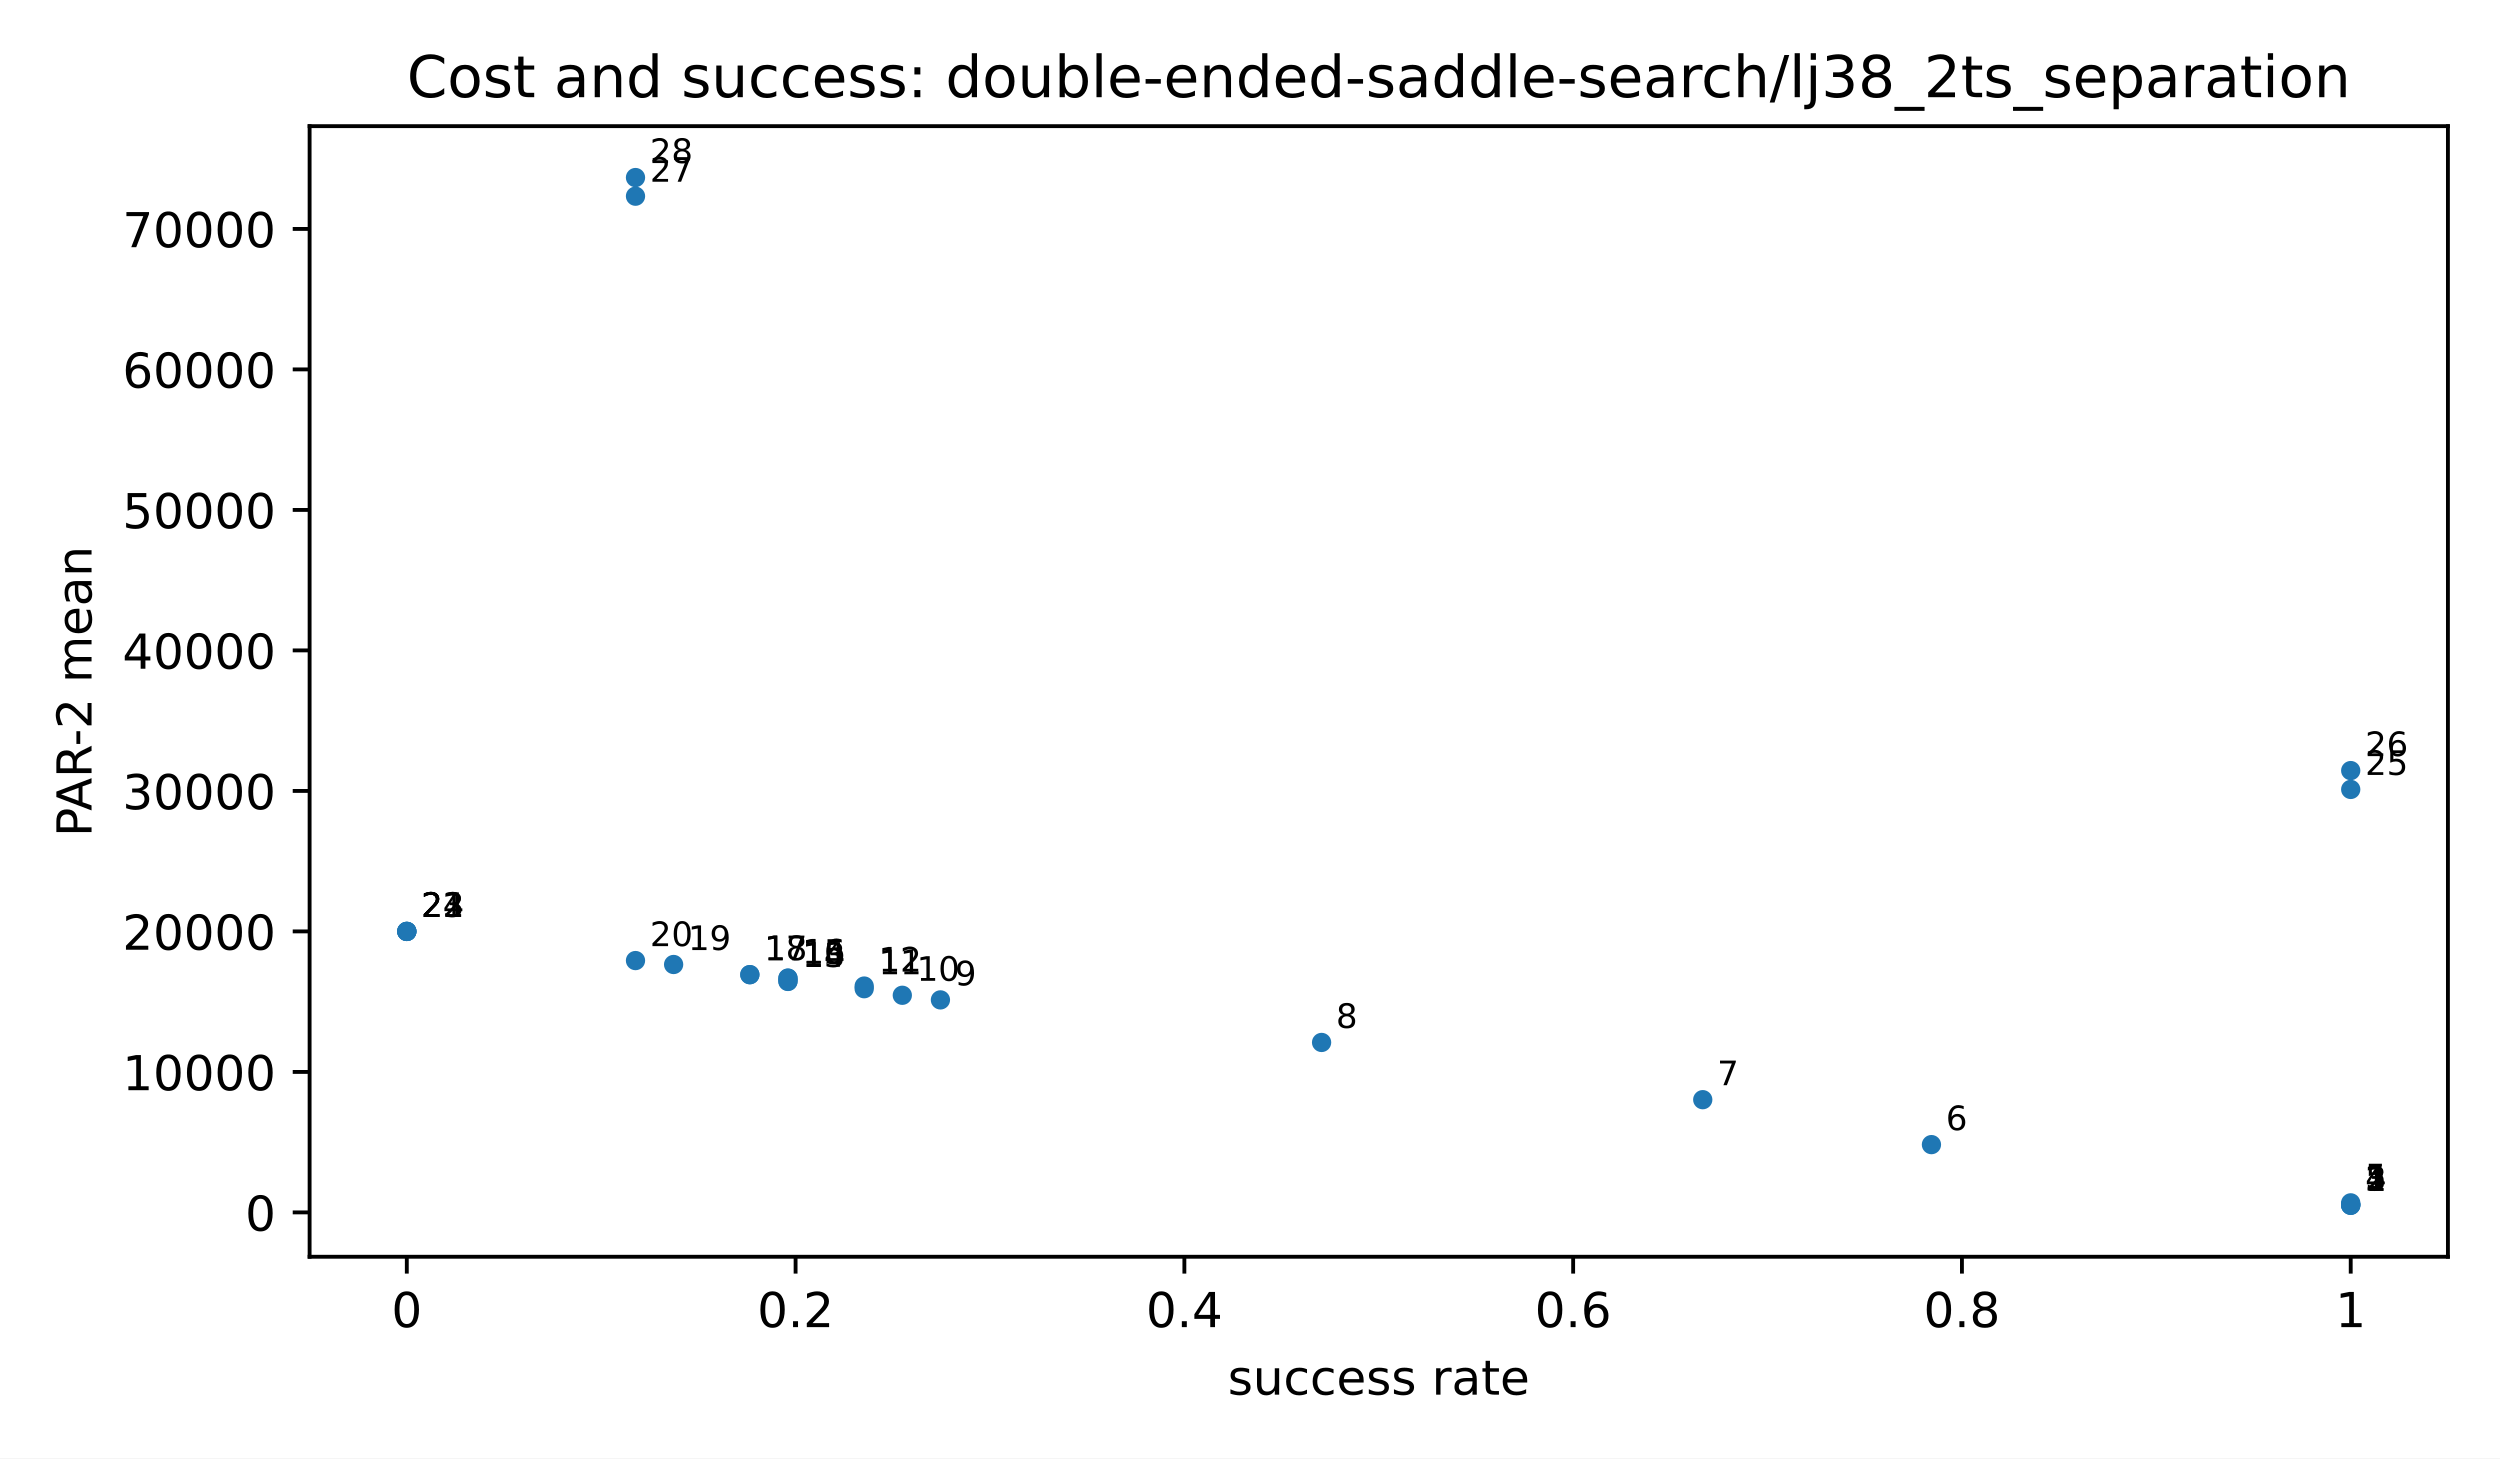
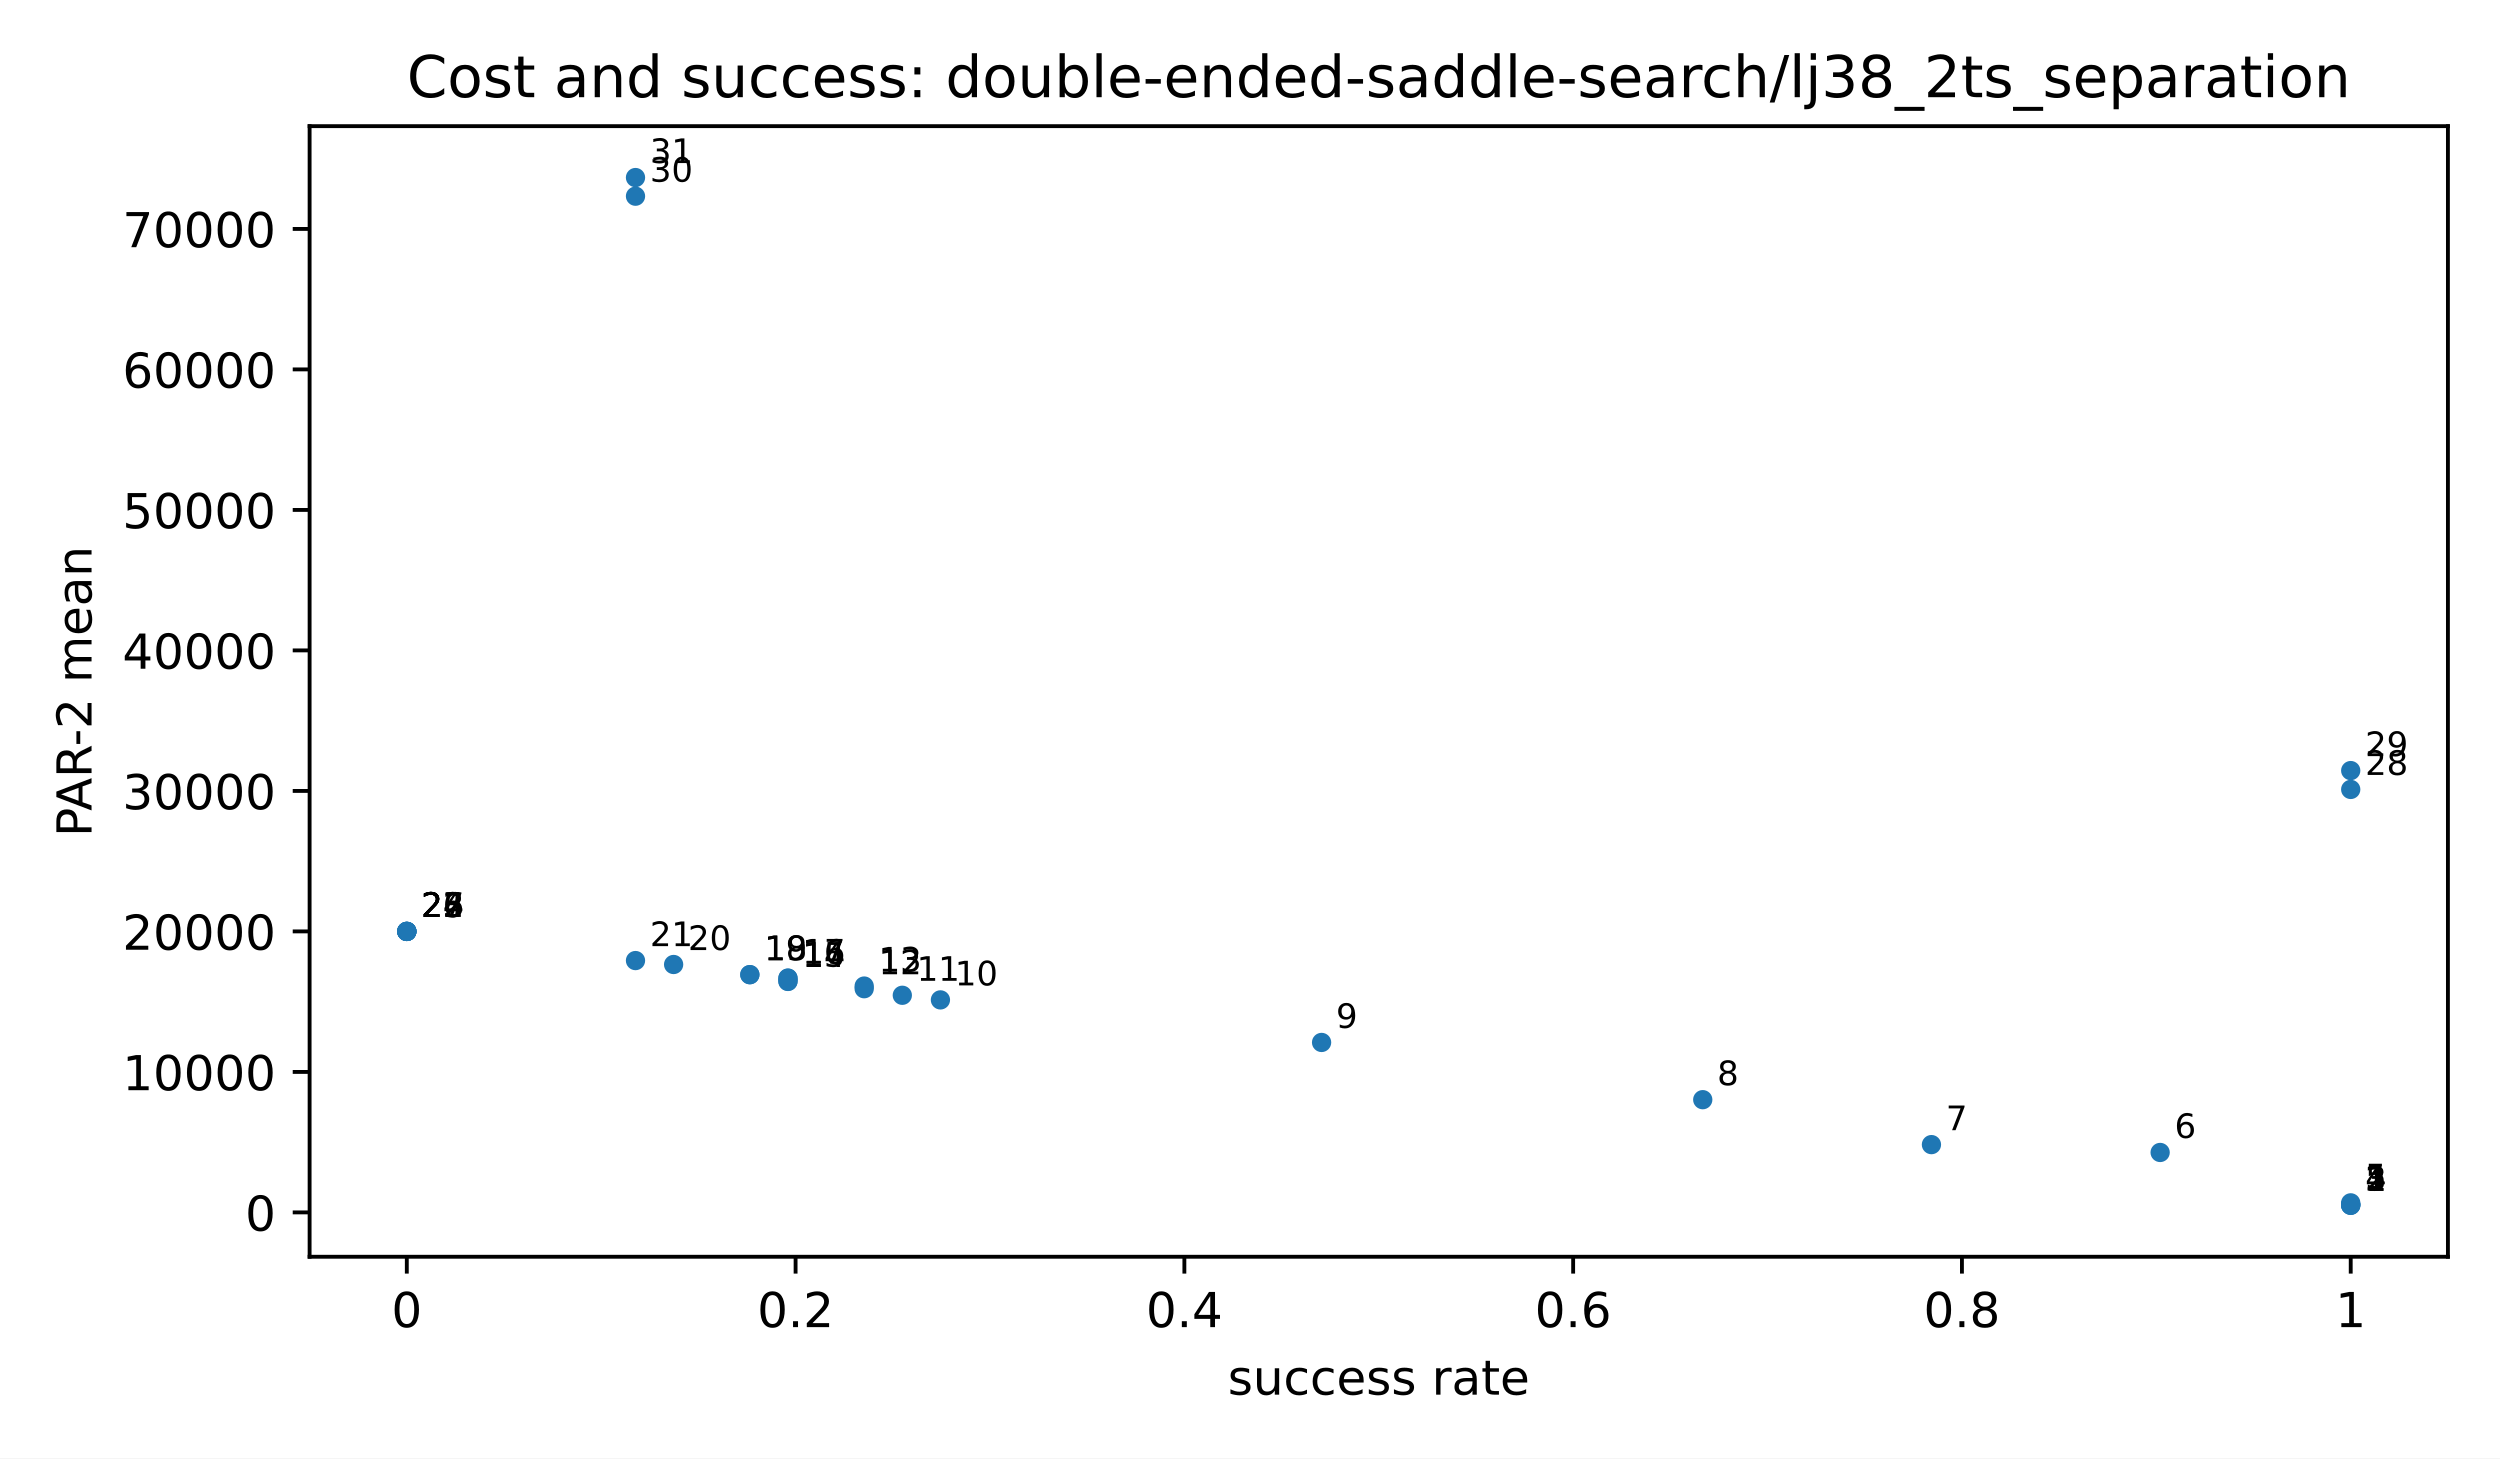
<svg xmlns="http://www.w3.org/2000/svg" xmlns:xlink="http://www.w3.org/1999/xlink" width="518.4pt" height="302.4pt" viewBox="0 0 518.4 302.4" version="1.1">
  <defs>
    <style type="text/css">*{stroke-linejoin: round; stroke-linecap: butt}</style>
  </defs>
  <g id="figure_1">
    <g id="patch_1">
      <path d="M 0 302.4  L 518.4 302.4  L 518.4 0  L 0 0  z " style="fill: #ffffff" />
    </g>
    <g id="axes_1">
      <g id="patch_2">
        <path d="M 64.2 260.6  L 507.6 260.6  L 507.6 26.16  L 64.2 26.16  z " style="fill: #ffffff" />
      </g>
      <g id="PathCollection_1">
        <defs>
          <path id="m2d8934182f" d="M 0 2  C 0.53 2 1.039 1.789 1.414 1.414  C 1.789 1.039 2 0.53 2 0  C 2 -0.53 1.789 -1.039 1.414 -1.414  C 1.039 -1.789 0.53 -2 0 -2  C -0.53 -2 -1.039 -1.789 -1.414 -1.414  C -1.789 -1.039 -2 -0.53 -2 0  C -2 0.53 -1.789 1.039 -1.414 1.414  C -1.039 1.789 -0.53 2 0 2  z " />
        </defs>
        <g clip-path="url(#p3300185fd4)">
          <use xlink:href="#m2d8934182f" x="487.445" y="249.944" style="fill: #1f77b4" />
          <use xlink:href="#m2d8934182f" x="487.445" y="249.893" style="fill: #1f77b4" />
          <use xlink:href="#m2d8934182f" x="487.445" y="249.88" style="fill: #1f77b4" />
          <use xlink:href="#m2d8934182f" x="487.445" y="249.763" style="fill: #1f77b4" />
          <use xlink:href="#m2d8934182f" x="487.445" y="249.422" style="fill: #1f77b4" />
+           <use xlink:href="#m2d8934182f" x="447.927" y="238.975" style="fill: #1f77b4" />
          <use xlink:href="#m2d8934182f" x="400.504" y="237.348" style="fill: #1f77b4" />
          <use xlink:href="#m2d8934182f" x="353.082" y="228.03" style="fill: #1f77b4" />
          <use xlink:href="#m2d8934182f" x="274.044" y="216.162" style="fill: #1f77b4" />
          <use xlink:href="#m2d8934182f" x="195.007" y="207.339" style="fill: #1f77b4" />
          <use xlink:href="#m2d8934182f" x="187.103" y="206.381" style="fill: #1f77b4" />
          <use xlink:href="#m2d8934182f" x="179.199" y="205.02" style="fill: #1f77b4" />
          <use xlink:href="#m2d8934182f" x="179.199" y="204.468" style="fill: #1f77b4" />
          <use xlink:href="#m2d8934182f" x="163.392" y="203.515" style="fill: #1f77b4" />
          <use xlink:href="#m2d8934182f" x="163.392" y="203.46" style="fill: #1f77b4" />
          <use xlink:href="#m2d8934182f" x="163.392" y="202.863" style="fill: #1f77b4" />
          <use xlink:href="#m2d8934182f" x="163.392" y="202.806" style="fill: #1f77b4" />
          <use xlink:href="#m2d8934182f" x="155.488" y="202.116" style="fill: #1f77b4" />
          <use xlink:href="#m2d8934182f" x="155.488" y="202.099" style="fill: #1f77b4" />
          <use xlink:href="#m2d8934182f" x="139.681" y="199.998" style="fill: #1f77b4" />
          <use xlink:href="#m2d8934182f" x="131.777" y="199.184" style="fill: #1f77b4" />
          <use xlink:href="#m2d8934182f" x="84.355" y="193.14" style="fill: #1f77b4" />
          <use xlink:href="#m2d8934182f" x="84.355" y="193.14" style="fill: #1f77b4" />
          <use xlink:href="#m2d8934182f" x="84.355" y="193.14" style="fill: #1f77b4" />
          <use xlink:href="#m2d8934182f" x="84.355" y="193.14" style="fill: #1f77b4" />
+           <use xlink:href="#m2d8934182f" x="84.355" y="193.14" style="fill: #1f77b4" />
+           <use xlink:href="#m2d8934182f" x="84.355" y="193.14" style="fill: #1f77b4" />
          <use xlink:href="#m2d8934182f" x="487.445" y="163.697" style="fill: #1f77b4" />
          <use xlink:href="#m2d8934182f" x="487.445" y="159.789" style="fill: #1f77b4" />
          <use xlink:href="#m2d8934182f" x="131.777" y="40.684" style="fill: #1f77b4" />
          <use xlink:href="#m2d8934182f" x="131.777" y="36.816" style="fill: #1f77b4" />
        </g>
      </g>
      <g id="matplotlib.axis_1">
        <g id="xtick_1">
          <g id="line2d_1">
            <defs>
              <path id="m8ea4d47d77" d="M 0 0  L 0 3.5  " style="stroke: #000000; stroke-width: 0.8" />
            </defs>
            <g>
              <use xlink:href="#m8ea4d47d77" x="84.355" y="260.6" style="stroke: #000000; stroke-width: 0.8" />
            </g>
          </g>
          <g id="text_1">
            <text style="font-size: 10px; font-family: 'DejaVu Sans', 'Bitstream Vera Sans', 'Computer Modern Sans Serif', 'Lucida Grande', 'Verdana', 'Geneva', 'Lucid', 'Arial', 'Helvetica', 'Avant Garde', sans-serif; text-anchor: middle" x="84.355" y="275.198" transform="rotate(-0 84.35455 275.1977)">0</text>
          </g>
        </g>
        <g id="xtick_2">
          <g id="line2d_2">
            <g>
              <use xlink:href="#m8ea4d47d77" x="164.973" y="260.6" style="stroke: #000000; stroke-width: 0.8" />
            </g>
          </g>
          <g id="text_2">
            <text style="font-size: 10px; font-family: 'DejaVu Sans', 'Bitstream Vera Sans', 'Computer Modern Sans Serif', 'Lucida Grande', 'Verdana', 'Geneva', 'Lucid', 'Arial', 'Helvetica', 'Avant Garde', sans-serif; text-anchor: middle" x="164.973" y="275.198" transform="rotate(-0 164.9727 275.1977)">0.2</text>
          </g>
        </g>
        <g id="xtick_3">
          <g id="line2d_3">
            <g>
              <use xlink:href="#m8ea4d47d77" x="245.591" y="260.6" style="stroke: #000000; stroke-width: 0.8" />
            </g>
          </g>
          <g id="text_3">
            <text style="font-size: 10px; font-family: 'DejaVu Sans', 'Bitstream Vera Sans', 'Computer Modern Sans Serif', 'Lucida Grande', 'Verdana', 'Geneva', 'Lucid', 'Arial', 'Helvetica', 'Avant Garde', sans-serif; text-anchor: middle" x="245.591" y="275.198" transform="rotate(-0 245.5909 275.1977)">0.4</text>
          </g>
        </g>
        <g id="xtick_4">
          <g id="line2d_4">
            <g>
              <use xlink:href="#m8ea4d47d77" x="326.209" y="260.6" style="stroke: #000000; stroke-width: 0.8" />
            </g>
          </g>
          <g id="text_4">
            <text style="font-size: 10px; font-family: 'DejaVu Sans', 'Bitstream Vera Sans', 'Computer Modern Sans Serif', 'Lucida Grande', 'Verdana', 'Geneva', 'Lucid', 'Arial', 'Helvetica', 'Avant Garde', sans-serif; text-anchor: middle" x="326.209" y="275.198" transform="rotate(-0 326.2091 275.1977)">0.6</text>
          </g>
        </g>
        <g id="xtick_5">
          <g id="line2d_5">
            <g>
              <use xlink:href="#m8ea4d47d77" x="406.827" y="260.6" style="stroke: #000000; stroke-width: 0.8" />
            </g>
          </g>
          <g id="text_5">
            <text style="font-size: 10px; font-family: 'DejaVu Sans', 'Bitstream Vera Sans', 'Computer Modern Sans Serif', 'Lucida Grande', 'Verdana', 'Geneva', 'Lucid', 'Arial', 'Helvetica', 'Avant Garde', sans-serif; text-anchor: middle" x="406.827" y="275.198" transform="rotate(-0 406.8273 275.1977)">0.8</text>
          </g>
        </g>
        <g id="xtick_6">
          <g id="line2d_6">
            <g>
              <use xlink:href="#m8ea4d47d77" x="487.445" y="260.6" style="stroke: #000000; stroke-width: 0.8" />
            </g>
          </g>
          <g id="text_6">
            <text style="font-size: 10px; font-family: 'DejaVu Sans', 'Bitstream Vera Sans', 'Computer Modern Sans Serif', 'Lucida Grande', 'Verdana', 'Geneva', 'Lucid', 'Arial', 'Helvetica', 'Avant Garde', sans-serif; text-anchor: middle" x="487.445" y="275.198" transform="rotate(-0 487.4455 275.1977)">1</text>
          </g>
        </g>
        <g id="text_7">
          <text style="font-size: 10px; font-family: 'DejaVu Sans', 'Bitstream Vera Sans', 'Computer Modern Sans Serif', 'Lucida Grande', 'Verdana', 'Geneva', 'Lucid', 'Arial', 'Helvetica', 'Avant Garde', sans-serif; text-anchor: middle" x="285.9" y="289.198" transform="rotate(-0 285.9 289.1977)">success rate</text>
        </g>
      </g>
      <g id="matplotlib.axis_2">
        <g id="ytick_1">
          <g id="line2d_7">
            <defs>
              <path id="md659df78fa" d="M 0 0  L -3.5 0  " style="stroke: #000000; stroke-width: 0.8" />
            </defs>
            <g>
              <use xlink:href="#md659df78fa" x="64.2" y="251.408" style="stroke: #000000; stroke-width: 0.8" />
            </g>
          </g>
          <g id="text_8">
            <text style="font-size: 10px; font-family: 'DejaVu Sans', 'Bitstream Vera Sans', 'Computer Modern Sans Serif', 'Lucida Grande', 'Verdana', 'Geneva', 'Lucid', 'Arial', 'Helvetica', 'Avant Garde', sans-serif; text-anchor: end" x="57.2" y="255.207" transform="rotate(-0 57.2 255.2073)">0</text>
          </g>
        </g>
        <g id="ytick_2">
          <g id="line2d_8">
            <g>
              <use xlink:href="#md659df78fa" x="64.2" y="222.274" style="stroke: #000000; stroke-width: 0.8" />
            </g>
          </g>
          <g id="text_9">
            <text style="font-size: 10px; font-family: 'DejaVu Sans', 'Bitstream Vera Sans', 'Computer Modern Sans Serif', 'Lucida Grande', 'Verdana', 'Geneva', 'Lucid', 'Arial', 'Helvetica', 'Avant Garde', sans-serif; text-anchor: end" x="57.2" y="226.073" transform="rotate(-0 57.2 226.0729)">10000</text>
          </g>
        </g>
        <g id="ytick_3">
          <g id="line2d_9">
            <g>
              <use xlink:href="#md659df78fa" x="64.2" y="193.14" style="stroke: #000000; stroke-width: 0.8" />
            </g>
          </g>
          <g id="text_10">
            <text style="font-size: 10px; font-family: 'DejaVu Sans', 'Bitstream Vera Sans', 'Computer Modern Sans Serif', 'Lucida Grande', 'Verdana', 'Geneva', 'Lucid', 'Arial', 'Helvetica', 'Avant Garde', sans-serif; text-anchor: end" x="57.2" y="196.939" transform="rotate(-0 57.2 196.9386)">20000</text>
          </g>
        </g>
        <g id="ytick_4">
          <g id="line2d_10">
            <g>
              <use xlink:href="#md659df78fa" x="64.2" y="164.005" style="stroke: #000000; stroke-width: 0.8" />
            </g>
          </g>
          <g id="text_11">
            <text style="font-size: 10px; font-family: 'DejaVu Sans', 'Bitstream Vera Sans', 'Computer Modern Sans Serif', 'Lucida Grande', 'Verdana', 'Geneva', 'Lucid', 'Arial', 'Helvetica', 'Avant Garde', sans-serif; text-anchor: end" x="57.2" y="167.804" transform="rotate(-0 57.2 167.8042)">30000</text>
          </g>
        </g>
        <g id="ytick_5">
          <g id="line2d_11">
            <g>
              <use xlink:href="#md659df78fa" x="64.2" y="134.871" style="stroke: #000000; stroke-width: 0.8" />
            </g>
          </g>
          <g id="text_12">
            <text style="font-size: 10px; font-family: 'DejaVu Sans', 'Bitstream Vera Sans', 'Computer Modern Sans Serif', 'Lucida Grande', 'Verdana', 'Geneva', 'Lucid', 'Arial', 'Helvetica', 'Avant Garde', sans-serif; text-anchor: end" x="57.2" y="138.67" transform="rotate(-0 57.2 138.6699)">40000</text>
          </g>
        </g>
        <g id="ytick_6">
          <g id="line2d_12">
            <g>
              <use xlink:href="#md659df78fa" x="64.2" y="105.737" style="stroke: #000000; stroke-width: 0.8" />
            </g>
          </g>
          <g id="text_13">
            <text style="font-size: 10px; font-family: 'DejaVu Sans', 'Bitstream Vera Sans', 'Computer Modern Sans Serif', 'Lucida Grande', 'Verdana', 'Geneva', 'Lucid', 'Arial', 'Helvetica', 'Avant Garde', sans-serif; text-anchor: end" x="57.2" y="109.535" transform="rotate(-0 57.2 109.5355)">50000</text>
          </g>
        </g>
        <g id="ytick_7">
          <g id="line2d_13">
            <g>
              <use xlink:href="#md659df78fa" x="64.2" y="76.602" style="stroke: #000000; stroke-width: 0.8" />
            </g>
          </g>
          <g id="text_14">
            <text style="font-size: 10px; font-family: 'DejaVu Sans', 'Bitstream Vera Sans', 'Computer Modern Sans Serif', 'Lucida Grande', 'Verdana', 'Geneva', 'Lucid', 'Arial', 'Helvetica', 'Avant Garde', sans-serif; text-anchor: end" x="57.2" y="80.401" transform="rotate(-0 57.2 80.40113)">60000</text>
          </g>
        </g>
        <g id="ytick_8">
          <g id="line2d_14">
            <g>
              <use xlink:href="#md659df78fa" x="64.2" y="47.468" style="stroke: #000000; stroke-width: 0.8" />
            </g>
          </g>
          <g id="text_15">
            <text style="font-size: 10px; font-family: 'DejaVu Sans', 'Bitstream Vera Sans', 'Computer Modern Sans Serif', 'Lucida Grande', 'Verdana', 'Geneva', 'Lucid', 'Arial', 'Helvetica', 'Avant Garde', sans-serif; text-anchor: end" x="57.2" y="51.267" transform="rotate(-0 57.2 51.26677)">70000</text>
          </g>
        </g>
        <g id="text_16">
          <text style="font-size: 10px; font-family: 'DejaVu Sans', 'Bitstream Vera Sans', 'Computer Modern Sans Serif', 'Lucida Grande', 'Verdana', 'Geneva', 'Lucid', 'Arial', 'Helvetica', 'Avant Garde', sans-serif; text-anchor: middle" x="18.985" y="143.38" transform="rotate(-90 18.98516 143.38)">PAR-2 mean</text>
        </g>
      </g>
      <g id="patch_3">
        <path d="M 64.2 260.6  L 64.2 26.16  " style="fill: none; stroke: #000000; stroke-width: 0.8; stroke-linejoin: miter; stroke-linecap: square" />
      </g>
      <g id="patch_4">
        <path d="M 507.6 260.6  L 507.6 26.16  " style="fill: none; stroke: #000000; stroke-width: 0.8; stroke-linejoin: miter; stroke-linecap: square" />
      </g>
      <g id="patch_5">
        <path d="M 64.2 260.6  L 507.6 260.6  " style="fill: none; stroke: #000000; stroke-width: 0.8; stroke-linejoin: miter; stroke-linecap: square" />
      </g>
      <g id="patch_6">
        <path d="M 64.2 26.16  L 507.6 26.16  " style="fill: none; stroke: #000000; stroke-width: 0.8; stroke-linejoin: miter; stroke-linecap: square" />
      </g>
      <g id="text_17">
        <text style="font-size: 7px; font-family: 'DejaVu Sans', 'Bitstream Vera Sans', 'Computer Modern Sans Serif', 'Lucida Grande', 'Verdana', 'Geneva', 'Lucid', 'Arial', 'Helvetica', 'Avant Garde', sans-serif; text-anchor: start" x="490.445" y="246.944" transform="rotate(-0 490.4455 246.9436)">1</text>
      </g>
      <g id="text_18">
        <text style="font-size: 7px; font-family: 'DejaVu Sans', 'Bitstream Vera Sans', 'Computer Modern Sans Serif', 'Lucida Grande', 'Verdana', 'Geneva', 'Lucid', 'Arial', 'Helvetica', 'Avant Garde', sans-serif; text-anchor: start" x="490.445" y="246.893" transform="rotate(-0 490.4455 246.8925)">2</text>
      </g>
      <g id="text_19">
        <text style="font-size: 7px; font-family: 'DejaVu Sans', 'Bitstream Vera Sans', 'Computer Modern Sans Serif', 'Lucida Grande', 'Verdana', 'Geneva', 'Lucid', 'Arial', 'Helvetica', 'Avant Garde', sans-serif; text-anchor: start" x="490.445" y="246.88" transform="rotate(-0 490.4455 246.8799)">3</text>
      </g>
      <g id="text_20">
        <text style="font-size: 7px; font-family: 'DejaVu Sans', 'Bitstream Vera Sans', 'Computer Modern Sans Serif', 'Lucida Grande', 'Verdana', 'Geneva', 'Lucid', 'Arial', 'Helvetica', 'Avant Garde', sans-serif; text-anchor: start" x="490.445" y="246.763" transform="rotate(-0 490.4455 246.7634)">4</text>
      </g>
      <g id="text_21">
        <text style="font-size: 7px; font-family: 'DejaVu Sans', 'Bitstream Vera Sans', 'Computer Modern Sans Serif', 'Lucida Grande', 'Verdana', 'Geneva', 'Lucid', 'Arial', 'Helvetica', 'Avant Garde', sans-serif; text-anchor: start" x="490.445" y="246.422" transform="rotate(-0 490.4455 246.4221)">5</text>
      </g>
      <g id="text_22">
-         <text style="font-size: 7px; font-family: 'DejaVu Sans', 'Bitstream Vera Sans', 'Computer Modern Sans Serif', 'Lucida Grande', 'Verdana', 'Geneva', 'Lucid', 'Arial', 'Helvetica', 'Avant Garde', sans-serif; text-anchor: start" x="403.504" y="234.348" transform="rotate(-0 403.5043 234.3479)">6</text>
+         <text style="font-size: 7px; font-family: 'DejaVu Sans', 'Bitstream Vera Sans', 'Computer Modern Sans Serif', 'Lucida Grande', 'Verdana', 'Geneva', 'Lucid', 'Arial', 'Helvetica', 'Avant Garde', sans-serif; text-anchor: start" x="450.927" y="235.975" transform="rotate(-0 450.9267 235.9753)">6</text>
      </g>
      <g id="text_23">
-         <text style="font-size: 7px; font-family: 'DejaVu Sans', 'Bitstream Vera Sans', 'Computer Modern Sans Serif', 'Lucida Grande', 'Verdana', 'Geneva', 'Lucid', 'Arial', 'Helvetica', 'Avant Garde', sans-serif; text-anchor: start" x="356.082" y="225.03" transform="rotate(-0 356.0818 225.0298)">7</text>
+         <text style="font-size: 7px; font-family: 'DejaVu Sans', 'Bitstream Vera Sans', 'Computer Modern Sans Serif', 'Lucida Grande', 'Verdana', 'Geneva', 'Lucid', 'Arial', 'Helvetica', 'Avant Garde', sans-serif; text-anchor: start" x="403.504" y="234.348" transform="rotate(-0 403.5043 234.3479)">7</text>
      </g>
      <g id="text_24">
-         <text style="font-size: 7px; font-family: 'DejaVu Sans', 'Bitstream Vera Sans', 'Computer Modern Sans Serif', 'Lucida Grande', 'Verdana', 'Geneva', 'Lucid', 'Arial', 'Helvetica', 'Avant Garde', sans-serif; text-anchor: start" x="277.044" y="213.162" transform="rotate(-0 277.0444 213.1615)">8</text>
+         <text style="font-size: 7px; font-family: 'DejaVu Sans', 'Bitstream Vera Sans', 'Computer Modern Sans Serif', 'Lucida Grande', 'Verdana', 'Geneva', 'Lucid', 'Arial', 'Helvetica', 'Avant Garde', sans-serif; text-anchor: start" x="356.082" y="225.03" transform="rotate(-0 356.0818 225.0298)">8</text>
      </g>
      <g id="text_25">
-         <text style="font-size: 7px; font-family: 'DejaVu Sans', 'Bitstream Vera Sans', 'Computer Modern Sans Serif', 'Lucida Grande', 'Verdana', 'Geneva', 'Lucid', 'Arial', 'Helvetica', 'Avant Garde', sans-serif; text-anchor: start" x="198.007" y="204.339" transform="rotate(-0 198.007 204.3386)">9</text>
+         <text style="font-size: 7px; font-family: 'DejaVu Sans', 'Bitstream Vera Sans', 'Computer Modern Sans Serif', 'Lucida Grande', 'Verdana', 'Geneva', 'Lucid', 'Arial', 'Helvetica', 'Avant Garde', sans-serif; text-anchor: start" x="277.044" y="213.162" transform="rotate(-0 277.0444 213.1615)">9</text>
      </g>
      <g id="text_26">
-         <text style="font-size: 7px; font-family: 'DejaVu Sans', 'Bitstream Vera Sans', 'Computer Modern Sans Serif', 'Lucida Grande', 'Verdana', 'Geneva', 'Lucid', 'Arial', 'Helvetica', 'Avant Garde', sans-serif; text-anchor: start" x="190.103" y="203.381" transform="rotate(-0 190.1032 203.3813)">10</text>
+         <text style="font-size: 7px; font-family: 'DejaVu Sans', 'Bitstream Vera Sans', 'Computer Modern Sans Serif', 'Lucida Grande', 'Verdana', 'Geneva', 'Lucid', 'Arial', 'Helvetica', 'Avant Garde', sans-serif; text-anchor: start" x="198.007" y="204.339" transform="rotate(-0 198.007 204.3386)">10</text>
      </g>
      <g id="text_27">
-         <text style="font-size: 7px; font-family: 'DejaVu Sans', 'Bitstream Vera Sans', 'Computer Modern Sans Serif', 'Lucida Grande', 'Verdana', 'Geneva', 'Lucid', 'Arial', 'Helvetica', 'Avant Garde', sans-serif; text-anchor: start" x="182.199" y="202.02" transform="rotate(-0 182.1995 202.0198)">11</text>
+         <text style="font-size: 7px; font-family: 'DejaVu Sans', 'Bitstream Vera Sans', 'Computer Modern Sans Serif', 'Lucida Grande', 'Verdana', 'Geneva', 'Lucid', 'Arial', 'Helvetica', 'Avant Garde', sans-serif; text-anchor: start" x="190.103" y="203.381" transform="rotate(-0 190.1032 203.3813)">11</text>
      </g>
      <g id="text_28">
-         <text style="font-size: 7px; font-family: 'DejaVu Sans', 'Bitstream Vera Sans', 'Computer Modern Sans Serif', 'Lucida Grande', 'Verdana', 'Geneva', 'Lucid', 'Arial', 'Helvetica', 'Avant Garde', sans-serif; text-anchor: start" x="182.199" y="201.468" transform="rotate(-0 182.1995 201.4679)">12</text>
+         <text style="font-size: 7px; font-family: 'DejaVu Sans', 'Bitstream Vera Sans', 'Computer Modern Sans Serif', 'Lucida Grande', 'Verdana', 'Geneva', 'Lucid', 'Arial', 'Helvetica', 'Avant Garde', sans-serif; text-anchor: start" x="182.199" y="202.02" transform="rotate(-0 182.1995 202.0198)">12</text>
      </g>
      <g id="text_29">
-         <text style="font-size: 7px; font-family: 'DejaVu Sans', 'Bitstream Vera Sans', 'Computer Modern Sans Serif', 'Lucida Grande', 'Verdana', 'Geneva', 'Lucid', 'Arial', 'Helvetica', 'Avant Garde', sans-serif; text-anchor: start" x="166.392" y="200.515" transform="rotate(-0 166.392 200.515)">13</text>
+         <text style="font-size: 7px; font-family: 'DejaVu Sans', 'Bitstream Vera Sans', 'Computer Modern Sans Serif', 'Lucida Grande', 'Verdana', 'Geneva', 'Lucid', 'Arial', 'Helvetica', 'Avant Garde', sans-serif; text-anchor: start" x="182.199" y="201.468" transform="rotate(-0 182.1995 201.4679)">13</text>
      </g>
      <g id="text_30">
-         <text style="font-size: 7px; font-family: 'DejaVu Sans', 'Bitstream Vera Sans', 'Computer Modern Sans Serif', 'Lucida Grande', 'Verdana', 'Geneva', 'Lucid', 'Arial', 'Helvetica', 'Avant Garde', sans-serif; text-anchor: start" x="166.392" y="200.46" transform="rotate(-0 166.392 200.4602)">14</text>
+         <text style="font-size: 7px; font-family: 'DejaVu Sans', 'Bitstream Vera Sans', 'Computer Modern Sans Serif', 'Lucida Grande', 'Verdana', 'Geneva', 'Lucid', 'Arial', 'Helvetica', 'Avant Garde', sans-serif; text-anchor: start" x="166.392" y="200.515" transform="rotate(-0 166.392 200.515)">14</text>
      </g>
      <g id="text_31">
-         <text style="font-size: 7px; font-family: 'DejaVu Sans', 'Bitstream Vera Sans', 'Computer Modern Sans Serif', 'Lucida Grande', 'Verdana', 'Geneva', 'Lucid', 'Arial', 'Helvetica', 'Avant Garde', sans-serif; text-anchor: start" x="166.392" y="199.863" transform="rotate(-0 166.392 199.8626)">15</text>
+         <text style="font-size: 7px; font-family: 'DejaVu Sans', 'Bitstream Vera Sans', 'Computer Modern Sans Serif', 'Lucida Grande', 'Verdana', 'Geneva', 'Lucid', 'Arial', 'Helvetica', 'Avant Garde', sans-serif; text-anchor: start" x="166.392" y="200.46" transform="rotate(-0 166.392 200.4602)">15</text>
      </g>
      <g id="text_32">
-         <text style="font-size: 7px; font-family: 'DejaVu Sans', 'Bitstream Vera Sans', 'Computer Modern Sans Serif', 'Lucida Grande', 'Verdana', 'Geneva', 'Lucid', 'Arial', 'Helvetica', 'Avant Garde', sans-serif; text-anchor: start" x="166.392" y="199.806" transform="rotate(-0 166.392 199.8061)">16</text>
+         <text style="font-size: 7px; font-family: 'DejaVu Sans', 'Bitstream Vera Sans', 'Computer Modern Sans Serif', 'Lucida Grande', 'Verdana', 'Geneva', 'Lucid', 'Arial', 'Helvetica', 'Avant Garde', sans-serif; text-anchor: start" x="166.392" y="199.863" transform="rotate(-0 166.392 199.8626)">16</text>
      </g>
      <g id="text_33">
-         <text style="font-size: 7px; font-family: 'DejaVu Sans', 'Bitstream Vera Sans', 'Computer Modern Sans Serif', 'Lucida Grande', 'Verdana', 'Geneva', 'Lucid', 'Arial', 'Helvetica', 'Avant Garde', sans-serif; text-anchor: start" x="158.488" y="199.116" transform="rotate(-0 158.4882 199.1155)">17</text>
+         <text style="font-size: 7px; font-family: 'DejaVu Sans', 'Bitstream Vera Sans', 'Computer Modern Sans Serif', 'Lucida Grande', 'Verdana', 'Geneva', 'Lucid', 'Arial', 'Helvetica', 'Avant Garde', sans-serif; text-anchor: start" x="166.392" y="199.806" transform="rotate(-0 166.392 199.8061)">17</text>
      </g>
      <g id="text_34">
-         <text style="font-size: 7px; font-family: 'DejaVu Sans', 'Bitstream Vera Sans', 'Computer Modern Sans Serif', 'Lucida Grande', 'Verdana', 'Geneva', 'Lucid', 'Arial', 'Helvetica', 'Avant Garde', sans-serif; text-anchor: start" x="158.488" y="199.099" transform="rotate(-0 158.4882 199.0994)">18</text>
+         <text style="font-size: 7px; font-family: 'DejaVu Sans', 'Bitstream Vera Sans', 'Computer Modern Sans Serif', 'Lucida Grande', 'Verdana', 'Geneva', 'Lucid', 'Arial', 'Helvetica', 'Avant Garde', sans-serif; text-anchor: start" x="158.488" y="199.116" transform="rotate(-0 158.4882 199.1155)">18</text>
      </g>
      <g id="text_35">
-         <text style="font-size: 7px; font-family: 'DejaVu Sans', 'Bitstream Vera Sans', 'Computer Modern Sans Serif', 'Lucida Grande', 'Verdana', 'Geneva', 'Lucid', 'Arial', 'Helvetica', 'Avant Garde', sans-serif; text-anchor: start" x="142.681" y="196.998" transform="rotate(-0 142.6807 196.9984)">19</text>
+         <text style="font-size: 7px; font-family: 'DejaVu Sans', 'Bitstream Vera Sans', 'Computer Modern Sans Serif', 'Lucida Grande', 'Verdana', 'Geneva', 'Lucid', 'Arial', 'Helvetica', 'Avant Garde', sans-serif; text-anchor: start" x="158.488" y="199.099" transform="rotate(-0 158.4882 199.0994)">19</text>
      </g>
      <g id="text_36">
-         <text style="font-size: 7px; font-family: 'DejaVu Sans', 'Bitstream Vera Sans', 'Computer Modern Sans Serif', 'Lucida Grande', 'Verdana', 'Geneva', 'Lucid', 'Arial', 'Helvetica', 'Avant Garde', sans-serif; text-anchor: start" x="134.777" y="196.184" transform="rotate(-0 134.777 196.1836)">20</text>
+         <text style="font-size: 7px; font-family: 'DejaVu Sans', 'Bitstream Vera Sans', 'Computer Modern Sans Serif', 'Lucida Grande', 'Verdana', 'Geneva', 'Lucid', 'Arial', 'Helvetica', 'Avant Garde', sans-serif; text-anchor: start" x="142.681" y="196.998" transform="rotate(-0 142.6807 196.9984)">20</text>
      </g>
      <g id="text_37">
-         <text style="font-size: 7px; font-family: 'DejaVu Sans', 'Bitstream Vera Sans', 'Computer Modern Sans Serif', 'Lucida Grande', 'Verdana', 'Geneva', 'Lucid', 'Arial', 'Helvetica', 'Avant Garde', sans-serif; text-anchor: start" x="87.355" y="190.14" transform="rotate(-0 87.35455 190.1397)">21</text>
+         <text style="font-size: 7px; font-family: 'DejaVu Sans', 'Bitstream Vera Sans', 'Computer Modern Sans Serif', 'Lucida Grande', 'Verdana', 'Geneva', 'Lucid', 'Arial', 'Helvetica', 'Avant Garde', sans-serif; text-anchor: start" x="134.777" y="196.184" transform="rotate(-0 134.777 196.1836)">21</text>
      </g>
      <g id="text_38">
        <text style="font-size: 7px; font-family: 'DejaVu Sans', 'Bitstream Vera Sans', 'Computer Modern Sans Serif', 'Lucida Grande', 'Verdana', 'Geneva', 'Lucid', 'Arial', 'Helvetica', 'Avant Garde', sans-serif; text-anchor: start" x="87.355" y="190.14" transform="rotate(-0 87.35455 190.1397)">22</text>
      </g>
      <g id="text_39">
        <text style="font-size: 7px; font-family: 'DejaVu Sans', 'Bitstream Vera Sans', 'Computer Modern Sans Serif', 'Lucida Grande', 'Verdana', 'Geneva', 'Lucid', 'Arial', 'Helvetica', 'Avant Garde', sans-serif; text-anchor: start" x="87.355" y="190.14" transform="rotate(-0 87.35455 190.1397)">23</text>
      </g>
      <g id="text_40">
        <text style="font-size: 7px; font-family: 'DejaVu Sans', 'Bitstream Vera Sans', 'Computer Modern Sans Serif', 'Lucida Grande', 'Verdana', 'Geneva', 'Lucid', 'Arial', 'Helvetica', 'Avant Garde', sans-serif; text-anchor: start" x="87.355" y="190.14" transform="rotate(-0 87.35455 190.1397)">24</text>
      </g>
      <g id="text_41">
-         <text style="font-size: 7px; font-family: 'DejaVu Sans', 'Bitstream Vera Sans', 'Computer Modern Sans Serif', 'Lucida Grande', 'Verdana', 'Geneva', 'Lucid', 'Arial', 'Helvetica', 'Avant Garde', sans-serif; text-anchor: start" x="490.445" y="160.697" transform="rotate(-0 490.4455 160.6967)">25</text>
+         <text style="font-size: 7px; font-family: 'DejaVu Sans', 'Bitstream Vera Sans', 'Computer Modern Sans Serif', 'Lucida Grande', 'Verdana', 'Geneva', 'Lucid', 'Arial', 'Helvetica', 'Avant Garde', sans-serif; text-anchor: start" x="87.355" y="190.14" transform="rotate(-0 87.35455 190.1397)">25</text>
      </g>
      <g id="text_42">
-         <text style="font-size: 7px; font-family: 'DejaVu Sans', 'Bitstream Vera Sans', 'Computer Modern Sans Serif', 'Lucida Grande', 'Verdana', 'Geneva', 'Lucid', 'Arial', 'Helvetica', 'Avant Garde', sans-serif; text-anchor: start" x="490.445" y="156.789" transform="rotate(-0 490.4455 156.7887)">26</text>
+         <text style="font-size: 7px; font-family: 'DejaVu Sans', 'Bitstream Vera Sans', 'Computer Modern Sans Serif', 'Lucida Grande', 'Verdana', 'Geneva', 'Lucid', 'Arial', 'Helvetica', 'Avant Garde', sans-serif; text-anchor: start" x="87.355" y="190.14" transform="rotate(-0 87.35455 190.1397)">26</text>
      </g>
      <g id="text_43">
-         <text style="font-size: 7px; font-family: 'DejaVu Sans', 'Bitstream Vera Sans', 'Computer Modern Sans Serif', 'Lucida Grande', 'Verdana', 'Geneva', 'Lucid', 'Arial', 'Helvetica', 'Avant Garde', sans-serif; text-anchor: start" x="134.777" y="37.684" transform="rotate(-0 134.777 37.68381)">27</text>
+         <text style="font-size: 7px; font-family: 'DejaVu Sans', 'Bitstream Vera Sans', 'Computer Modern Sans Serif', 'Lucida Grande', 'Verdana', 'Geneva', 'Lucid', 'Arial', 'Helvetica', 'Avant Garde', sans-serif; text-anchor: start" x="87.355" y="190.14" transform="rotate(-0 87.35455 190.1397)">27</text>
      </g>
      <g id="text_44">
-         <text style="font-size: 7px; font-family: 'DejaVu Sans', 'Bitstream Vera Sans', 'Computer Modern Sans Serif', 'Lucida Grande', 'Verdana', 'Geneva', 'Lucid', 'Arial', 'Helvetica', 'Avant Garde', sans-serif; text-anchor: start" x="134.777" y="33.816" transform="rotate(-0 134.777 33.81636)">28</text>
+         <text style="font-size: 7px; font-family: 'DejaVu Sans', 'Bitstream Vera Sans', 'Computer Modern Sans Serif', 'Lucida Grande', 'Verdana', 'Geneva', 'Lucid', 'Arial', 'Helvetica', 'Avant Garde', sans-serif; text-anchor: start" x="490.445" y="160.697" transform="rotate(-0 490.4455 160.6967)">28</text>
      </g>
      <g id="text_45">
+         <text style="font-size: 7px; font-family: 'DejaVu Sans', 'Bitstream Vera Sans', 'Computer Modern Sans Serif', 'Lucida Grande', 'Verdana', 'Geneva', 'Lucid', 'Arial', 'Helvetica', 'Avant Garde', sans-serif; text-anchor: start" x="490.445" y="156.789" transform="rotate(-0 490.4455 156.7887)">29</text>
+       </g>
+       <g id="text_46">
+         <text style="font-size: 7px; font-family: 'DejaVu Sans', 'Bitstream Vera Sans', 'Computer Modern Sans Serif', 'Lucida Grande', 'Verdana', 'Geneva', 'Lucid', 'Arial', 'Helvetica', 'Avant Garde', sans-serif; text-anchor: start" x="134.777" y="37.684" transform="rotate(-0 134.777 37.68381)">30</text>
+       </g>
+       <g id="text_47">
+         <text style="font-size: 7px; font-family: 'DejaVu Sans', 'Bitstream Vera Sans', 'Computer Modern Sans Serif', 'Lucida Grande', 'Verdana', 'Geneva', 'Lucid', 'Arial', 'Helvetica', 'Avant Garde', sans-serif; text-anchor: start" x="134.777" y="33.816" transform="rotate(-0 134.777 33.81636)">31</text>
+       </g>
+       <g id="text_48">
        <text style="font-size: 12px; font-family: 'DejaVu Sans', 'Bitstream Vera Sans', 'Computer Modern Sans Serif', 'Lucida Grande', 'Verdana', 'Geneva', 'Lucid', 'Arial', 'Helvetica', 'Avant Garde', sans-serif; text-anchor: middle" x="285.9" y="20.16" transform="rotate(-0 285.9 20.16)">Cost and success: double-ended-saddle-search/lj38_2ts_separation</text>
      </g>
    </g>
  </g>
  <defs>
    <clipPath id="p3300185fd4">
      <rect x="64.2" y="26.16" width="443.4" height="234.44" />
    </clipPath>
  </defs>
</svg>
